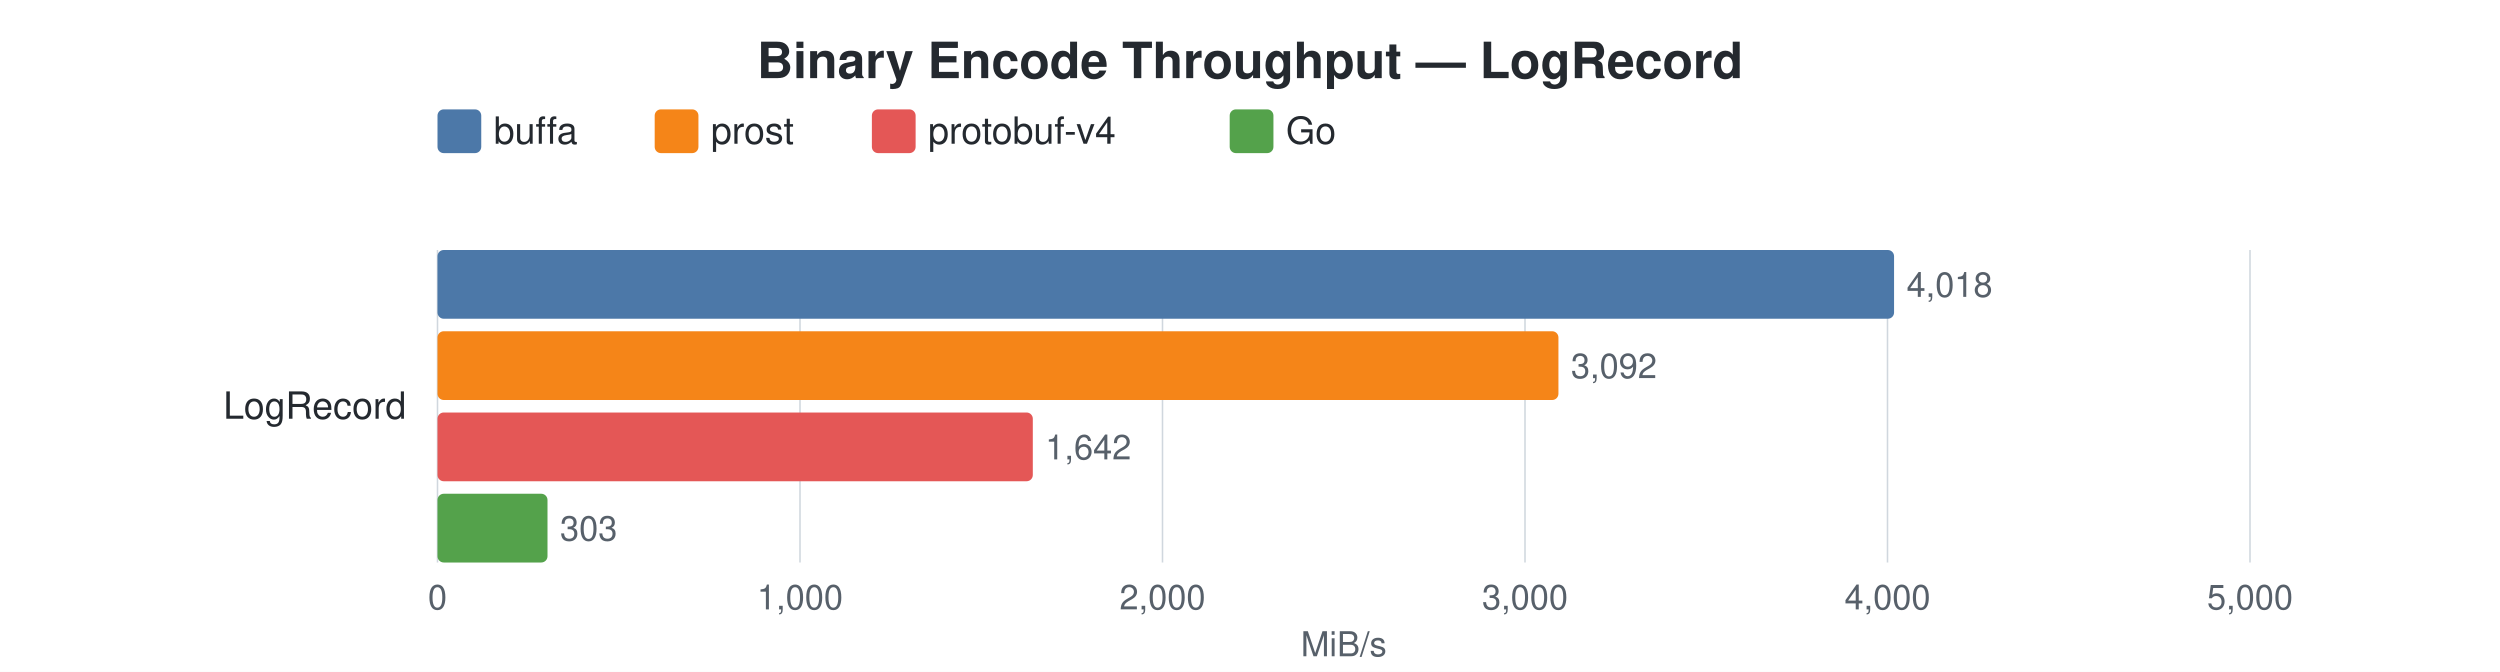
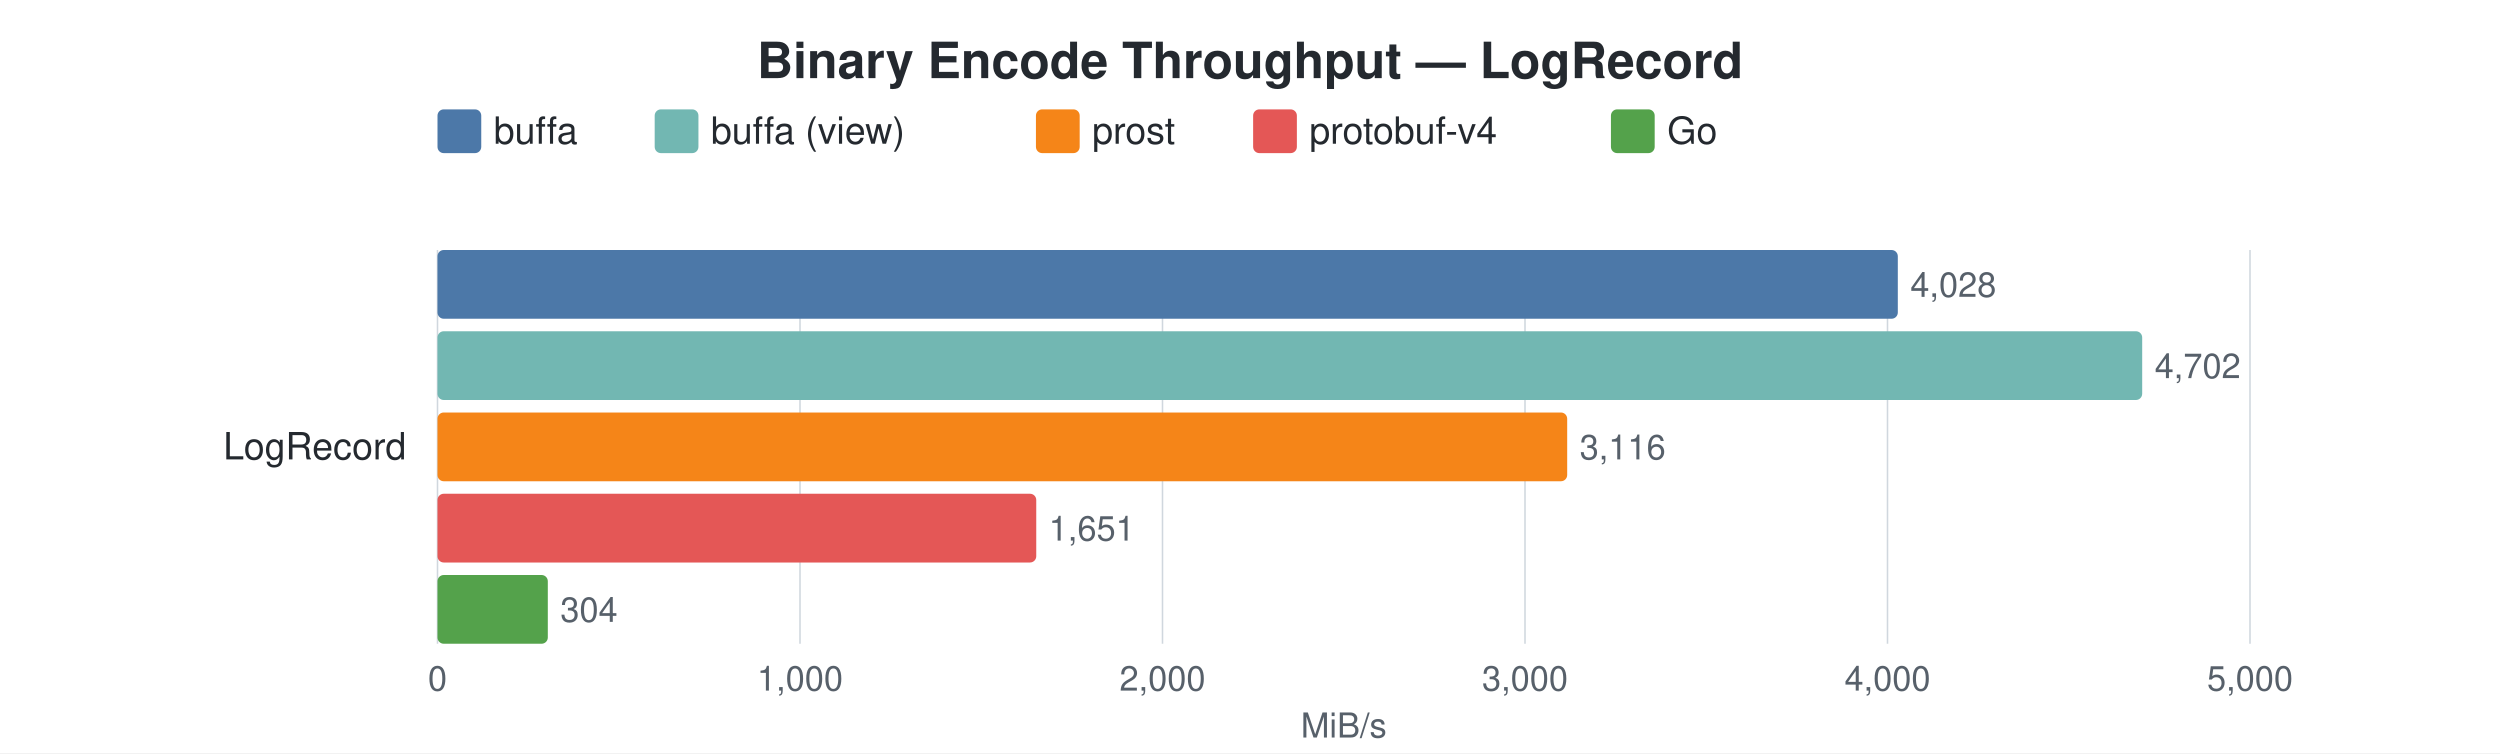
- <svg xmlns="http://www.w3.org/2000/svg" width="800" height="215" viewBox="0 0 800 215">
+ <svg xmlns="http://www.w3.org/2000/svg" width="800" height="241" viewBox="0 0 800 241">
  <style>
    text { font-family: -apple-system, BlinkMacSystemFont, "Segoe UI", Helvetica, Arial, sans-serif; }
    .title { font-size: 16px; font-weight: 600; fill: #24292f; }
    .label { font-size: 12px; fill: #24292f; }
    .value { font-size: 11px; fill: #57606a; }
    .axis-label { font-size: 11px; fill: #57606a; }
    .legend-text { font-size: 12px; fill: #24292f; }
    .grid { stroke: #d0d7de; stroke-width: 0.5; }
  </style>
  <rect width="100%" height="100%" fill="white" />
  <text x="400.0" y="25" text-anchor="middle" class="title">Binary Encode Throughput — LogRecord</text>
  <rect x="140" y="35" width="14" height="14" rx="2" fill="#4C78A8" />
  <text x="158" y="46" class="legend-text">buffa</text>
-   <rect x="209.5" y="35" width="14" height="14" rx="2" fill="#F58518" />
-   <text x="227.5" y="46" class="legend-text">prost</text>
-   <rect x="279.0" y="35" width="14" height="14" rx="2" fill="#E45756" />
-   <text x="297.0" y="46" class="legend-text">protobuf-v4</text>
-   <rect x="393.5" y="35" width="14" height="14" rx="2" fill="#54A24B" />
-   <text x="411.5" y="46" class="legend-text">Go</text>
-   <line x1="140.0" y1="80" x2="140.0" y2="180" class="grid" />
-   <text x="140.0" y="195" text-anchor="middle" class="axis-label">0</text>
-   <line x1="256.0" y1="80" x2="256.0" y2="180" class="grid" />
-   <text x="256.0" y="195" text-anchor="middle" class="axis-label">1,000</text>
-   <line x1="372.0" y1="80" x2="372.0" y2="180" class="grid" />
-   <text x="372.0" y="195" text-anchor="middle" class="axis-label">2,000</text>
-   <line x1="488.0" y1="80" x2="488.0" y2="180" class="grid" />
-   <text x="488.0" y="195" text-anchor="middle" class="axis-label">3,000</text>
-   <line x1="604.0" y1="80" x2="604.0" y2="180" class="grid" />
-   <text x="604.0" y="195" text-anchor="middle" class="axis-label">4,000</text>
-   <line x1="720.0" y1="80" x2="720.0" y2="180" class="grid" />
-   <text x="720.0" y="195" text-anchor="middle" class="axis-label">5,000</text>
-   <text x="430.0" y="210" text-anchor="middle" class="axis-label">MiB/s</text>
-   <text x="130" y="134.0" text-anchor="end" class="label">LogRecord</text>
-   <rect x="140" y="80.0" width="466.1" height="22" rx="2" fill="#4C78A8" />
-   <text x="610.1" y="95.0" class="value">4,018</text>
-   <rect x="140" y="106.0" width="358.7" height="22" rx="2" fill="#F58518" />
-   <text x="502.7" y="121.0" class="value">3,092</text>
-   <rect x="140" y="132.0" width="190.5" height="22" rx="2" fill="#E45756" />
-   <text x="334.5" y="147.0" class="value">1,642</text>
-   <rect x="140" y="158.0" width="35.2" height="22" rx="2" fill="#54A24B" />
-   <text x="179.2" y="173.0" class="value">303</text>
+   <rect x="209.5" y="35" width="14" height="14" rx="2" fill="#72B7B2" />
+   <text x="227.5" y="46" class="legend-text">buffa (view)</text>
+   <rect x="331.5" y="35" width="14" height="14" rx="2" fill="#F58518" />
+   <text x="349.5" y="46" class="legend-text">prost</text>
+   <rect x="401.0" y="35" width="14" height="14" rx="2" fill="#E45756" />
+   <text x="419.0" y="46" class="legend-text">protobuf-v4</text>
+   <rect x="515.5" y="35" width="14" height="14" rx="2" fill="#54A24B" />
+   <text x="533.5" y="46" class="legend-text">Go</text>
+   <line x1="140.0" y1="80" x2="140.0" y2="206" class="grid" />
+   <text x="140.0" y="221" text-anchor="middle" class="axis-label">0</text>
+   <line x1="256.0" y1="80" x2="256.0" y2="206" class="grid" />
+   <text x="256.0" y="221" text-anchor="middle" class="axis-label">1,000</text>
+   <line x1="372.0" y1="80" x2="372.0" y2="206" class="grid" />
+   <text x="372.0" y="221" text-anchor="middle" class="axis-label">2,000</text>
+   <line x1="488.0" y1="80" x2="488.0" y2="206" class="grid" />
+   <text x="488.0" y="221" text-anchor="middle" class="axis-label">3,000</text>
+   <line x1="604.0" y1="80" x2="604.0" y2="206" class="grid" />
+   <text x="604.0" y="221" text-anchor="middle" class="axis-label">4,000</text>
+   <line x1="720.0" y1="80" x2="720.0" y2="206" class="grid" />
+   <text x="720.0" y="221" text-anchor="middle" class="axis-label">5,000</text>
+   <text x="430.0" y="236" text-anchor="middle" class="axis-label">MiB/s</text>
+   <text x="130" y="147.0" text-anchor="end" class="label">LogRecord</text>
+   <rect x="140" y="80.0" width="467.3" height="22" rx="2" fill="#4C78A8" />
+   <text x="611.3" y="95.0" class="value">4,028</text>
+   <rect x="140" y="106.0" width="545.5" height="22" rx="2" fill="#72B7B2" />
+   <text x="689.5" y="121.0" class="value">4,702</text>
+   <rect x="140" y="132.0" width="361.5" height="22" rx="2" fill="#F58518" />
+   <text x="505.5" y="147.0" class="value">3,116</text>
+   <rect x="140" y="158.0" width="191.6" height="22" rx="2" fill="#E45756" />
+   <text x="335.6" y="173.0" class="value">1,651</text>
+   <rect x="140" y="184.0" width="35.3" height="22" rx="2" fill="#54A24B" />
+   <text x="179.3" y="199.0" class="value">304</text>
</svg>
